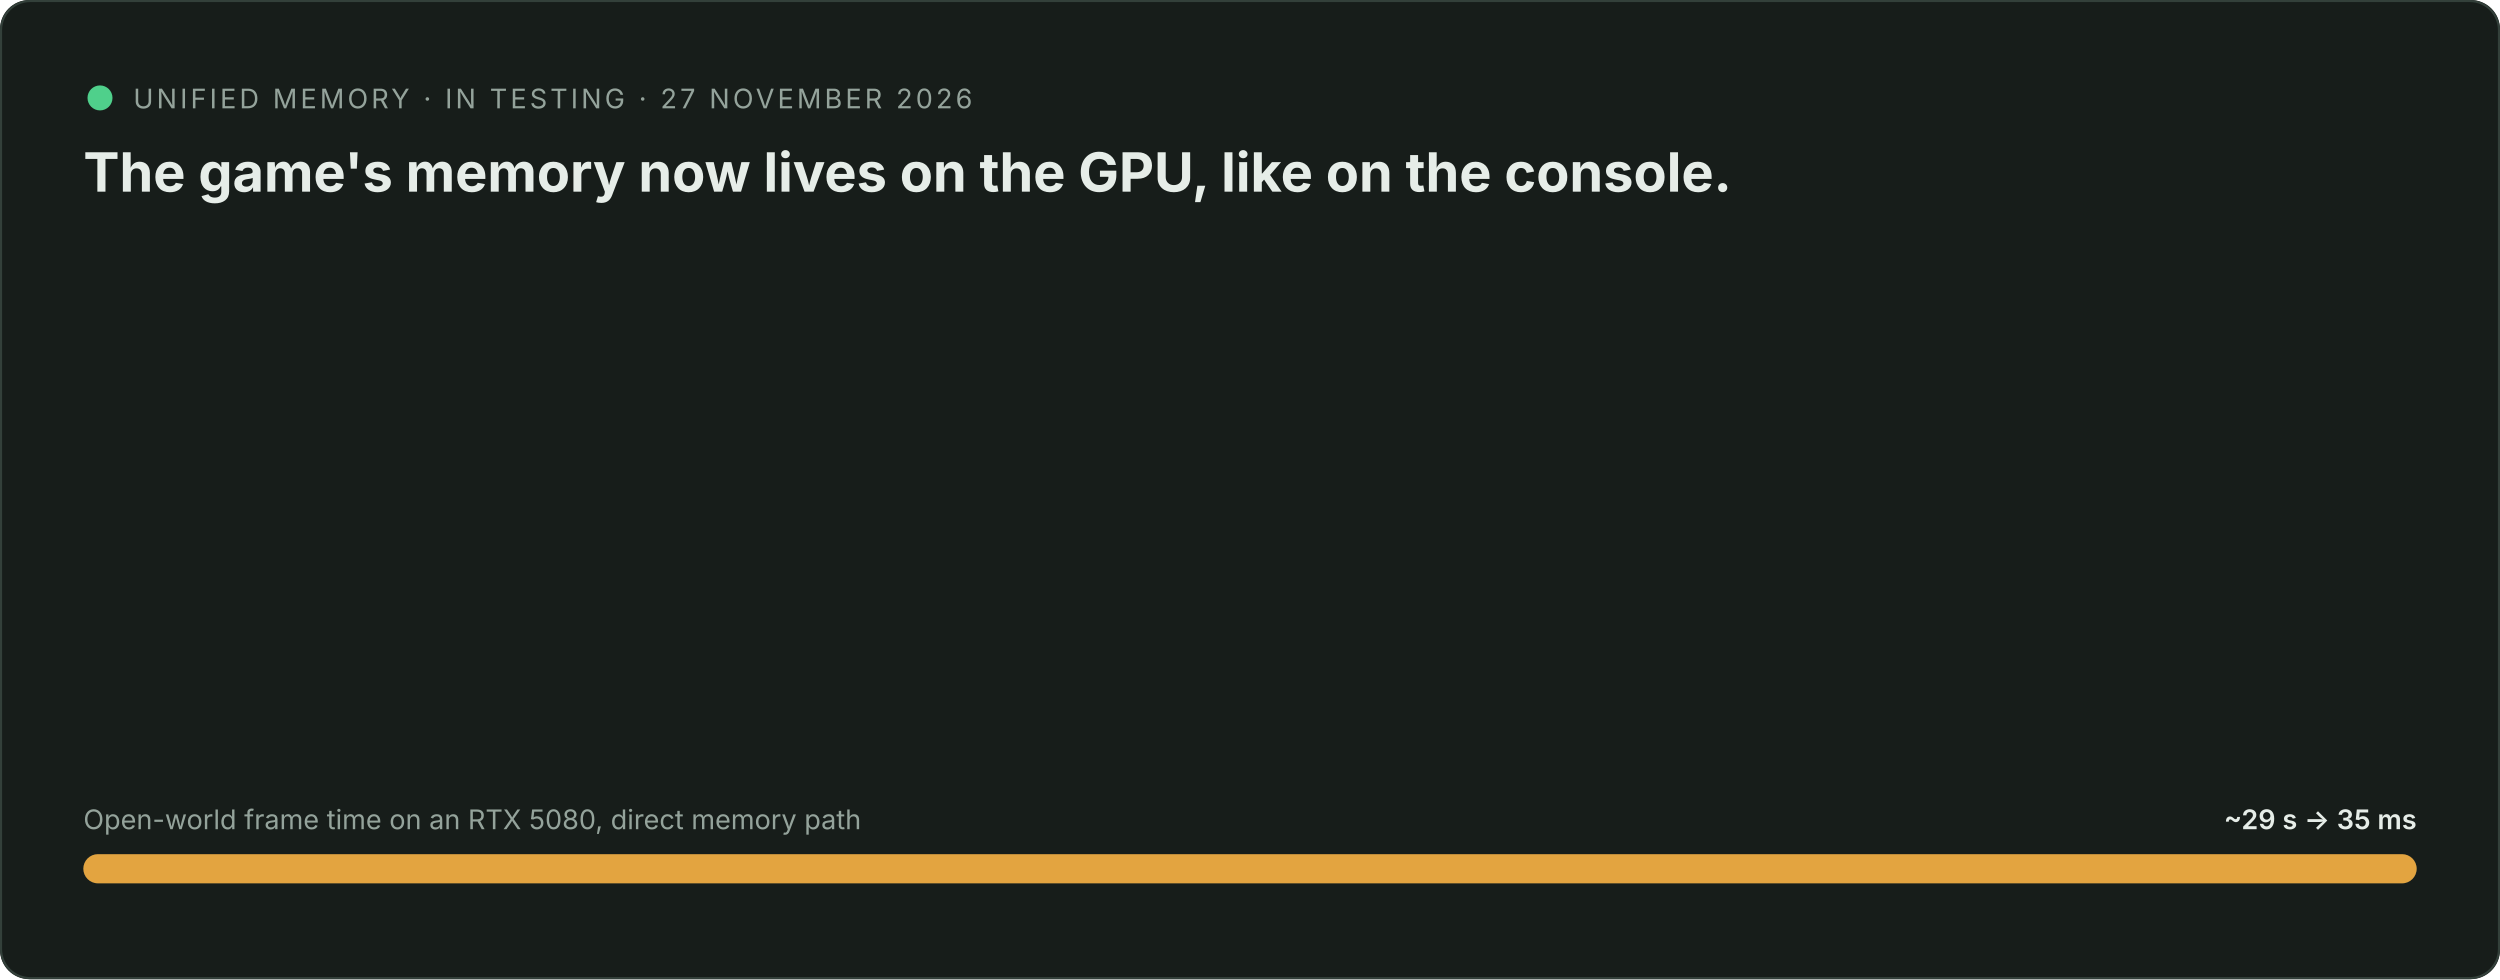
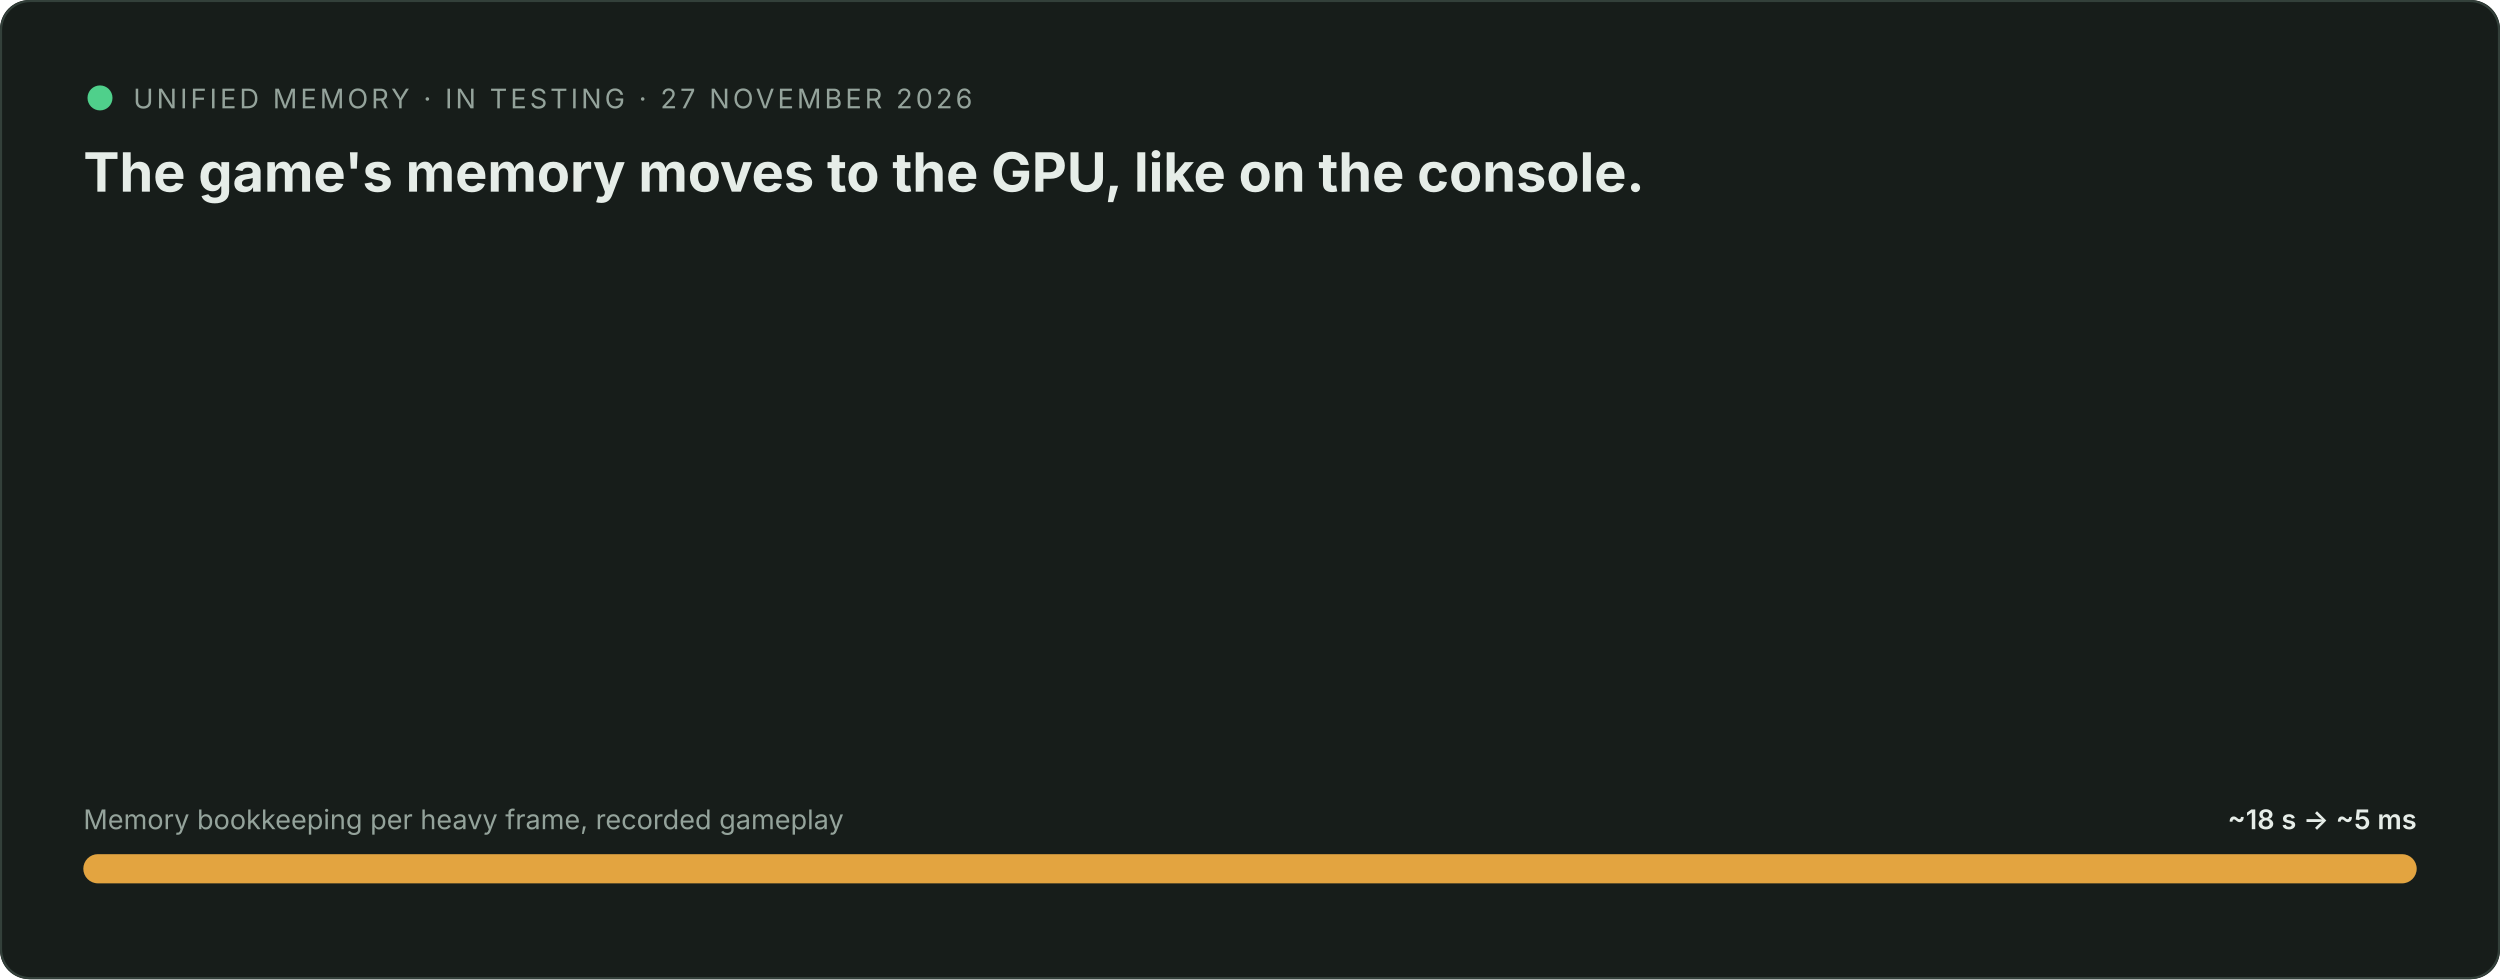
- <svg xmlns="http://www.w3.org/2000/svg" width="1200" height="470" viewBox="0 0 1200 470" role="img" aria-label="Unified memory, in testing: about 30 fps in the open world on first stretches, 35 ms a frame over 100 frames on an RTX 5080; 22 ms of GPU work per open-world frame with the game's data in video memory; 4 times faster than the copy loop; 3,000 times less memory bookkeeping per frame on recorded gameplay; 42 seconds from launch to the open world with loading screens at 30 fps; 121 million descriptor rows checked with zero errors; open-world frame time on the direct path from about 29 seconds to 35 milliseconds.">
+ <svg xmlns="http://www.w3.org/2000/svg" width="1200" height="470" viewBox="0 0 1200 470" role="img" aria-label="Unified memory, in testing: 22 ms of GPU work per open-world frame measured with the game's data in video memory; loading screens and intro locked at 30 fps on the new direct memory path; 3,000 times less memory bookkeeping per frame on recorded gameplay; one command list per game command list again; 0.18 ms to answer any memory alias question; 121 million descriptor rows checked with zero errors.">
  <rect width="1200" height="470" rx="14" fill="#171d1a" />
  <rect x="0.5" y="0.5" width="1199" height="469" rx="14" fill="none" stroke="#33403a" />
  <circle cx="48" cy="47" r="6" fill="#4fd08b">
    <animate attributeName="opacity" values="1;0.25;1" dur="1.6s" repeatCount="indefinite" />
  </circle>
  <text x="64" y="52" font-family="Segoe UI Variable Display, Segoe UI, Inter, Helvetica, Arial, sans-serif" font-size="13" letter-spacing="1.5" fill="#94a39b">UNIFIED MEMORY · IN TESTING · 27 NOVEMBER 2026</text>
-   <text x="40" y="92" font-family="Segoe UI Variable Display, Segoe UI, Inter, Helvetica, Arial, sans-serif" font-size="26" font-weight="700" fill="#e6ede8">The game's memory now lives on the GPU, like on the console.</text>
+   <text x="40" y="92" font-family="Segoe UI Variable Display, Segoe UI, Inter, Helvetica, Arial, sans-serif" font-size="26" font-weight="700" fill="#e6ede8">The game's memory moves to the GPU, like on the console.</text>
  <g opacity="0">
    <animate attributeName="opacity" from="0" to="1" begin="0.15s" dur="0.5s" fill="freeze" />
    <animateTransform attributeName="transform" type="translate" from="0 14" to="0 0" begin="0.15s" dur="0.5s" fill="freeze" />
    <rect x="40" y="120" width="360" height="118" rx="12" fill="#1f2622" stroke="#33403a" stroke-width="1.5" />
-     <text x="64" y="176" font-family="Segoe UI Variable Display, Segoe UI, Inter, Helvetica, Arial, sans-serif" font-size="40" font-weight="700" fill="#4fd08b">~30 fps</text>
-     <text x="64" y="204" font-family="Segoe UI Variable Display, Segoe UI, Inter, Helvetica, Arial, sans-serif" font-size="15" font-weight="600" fill="#e6ede8">in the open world, first stretches</text>
-     <text x="64" y="224" font-family="Segoe UI Variable Display, Segoe UI, Inter, Helvetica, Arial, sans-serif" font-size="13" fill="#94a39b">35 ms a frame over 100 frames, RTX 5080</text>
+     <text x="64" y="176" font-family="Segoe UI Variable Display, Segoe UI, Inter, Helvetica, Arial, sans-serif" font-size="40" font-weight="700" fill="#4fd08b">22 ms</text>
+     <text x="64" y="204" font-family="Segoe UI Variable Display, Segoe UI, Inter, Helvetica, Arial, sans-serif" font-size="15" font-weight="600" fill="#e6ede8">of GPU work per open-world frame</text>
+     <text x="64" y="224" font-family="Segoe UI Variable Display, Segoe UI, Inter, Helvetica, Arial, sans-serif" font-size="13" fill="#94a39b">measured with the game's data in video memory</text>
  </g>
  <g opacity="0">
    <animate attributeName="opacity" from="0" to="1" begin="0.33s" dur="0.5s" fill="freeze" />
    <animateTransform attributeName="transform" type="translate" from="0 14" to="0 0" begin="0.33s" dur="0.5s" fill="freeze" />
    <rect x="430" y="120" width="360" height="118" rx="12" fill="#1f2622" stroke="#33403a" stroke-width="1.5" />
-     <text x="454" y="176" font-family="Segoe UI Variable Display, Segoe UI, Inter, Helvetica, Arial, sans-serif" font-size="40" font-weight="700" fill="#4fd08b">22 ms</text>
-     <text x="454" y="204" font-family="Segoe UI Variable Display, Segoe UI, Inter, Helvetica, Arial, sans-serif" font-size="15" font-weight="600" fill="#e6ede8">of GPU work per open-world frame</text>
-     <text x="454" y="224" font-family="Segoe UI Variable Display, Segoe UI, Inter, Helvetica, Arial, sans-serif" font-size="13" fill="#94a39b">with the game's data in video memory</text>
+     <text x="454" y="176" font-family="Segoe UI Variable Display, Segoe UI, Inter, Helvetica, Arial, sans-serif" font-size="40" font-weight="700" fill="#4fd08b">30 fps</text>
+     <text x="454" y="204" font-family="Segoe UI Variable Display, Segoe UI, Inter, Helvetica, Arial, sans-serif" font-size="15" font-weight="600" fill="#e6ede8">loading screens and intro, locked</text>
+     <text x="454" y="224" font-family="Segoe UI Variable Display, Segoe UI, Inter, Helvetica, Arial, sans-serif" font-size="13" fill="#94a39b">on the new direct memory path</text>
  </g>
  <g opacity="0">
    <animate attributeName="opacity" from="0" to="1" begin="0.51s" dur="0.5s" fill="freeze" />
    <animateTransform attributeName="transform" type="translate" from="0 14" to="0 0" begin="0.51s" dur="0.5s" fill="freeze" />
    <rect x="820" y="120" width="360" height="118" rx="12" fill="#1f2622" stroke="#33403a" stroke-width="1.5" />
-     <text x="844" y="176" font-family="Segoe UI Variable Display, Segoe UI, Inter, Helvetica, Arial, sans-serif" font-size="40" font-weight="700" fill="#4fd08b">4×</text>
-     <text x="844" y="204" font-family="Segoe UI Variable Display, Segoe UI, Inter, Helvetica, Arial, sans-serif" font-size="15" font-weight="600" fill="#e6ede8">faster than the copy loop</text>
-     <text x="844" y="224" font-family="Segoe UI Variable Display, Segoe UI, Inter, Helvetica, Arial, sans-serif" font-size="13" fill="#94a39b">open world: ~140 ms → 35 ms a frame</text>
+     <text x="844" y="176" font-family="Segoe UI Variable Display, Segoe UI, Inter, Helvetica, Arial, sans-serif" font-size="40" font-weight="700" fill="#4fd08b">3,000×</text>
+     <text x="844" y="204" font-family="Segoe UI Variable Display, Segoe UI, Inter, Helvetica, Arial, sans-serif" font-size="15" font-weight="600" fill="#e6ede8">less memory bookkeeping per frame</text>
+     <text x="844" y="224" font-family="Segoe UI Variable Display, Segoe UI, Inter, Helvetica, Arial, sans-serif" font-size="13" fill="#94a39b">~18 s → ~5 ms on recorded gameplay</text>
  </g>
  <g opacity="0">
    <animate attributeName="opacity" from="0" to="1" begin="0.69s" dur="0.5s" fill="freeze" />
    <animateTransform attributeName="transform" type="translate" from="0 14" to="0 0" begin="0.69s" dur="0.5s" fill="freeze" />
    <rect x="40" y="260" width="360" height="118" rx="12" fill="#1f2622" stroke="#33403a" stroke-width="1.5" />
-     <text x="64" y="316" font-family="Segoe UI Variable Display, Segoe UI, Inter, Helvetica, Arial, sans-serif" font-size="40" font-weight="700" fill="#4fd08b">3,000×</text>
-     <text x="64" y="344" font-family="Segoe UI Variable Display, Segoe UI, Inter, Helvetica, Arial, sans-serif" font-size="15" font-weight="600" fill="#e6ede8">less memory bookkeeping per frame</text>
-     <text x="64" y="364" font-family="Segoe UI Variable Display, Segoe UI, Inter, Helvetica, Arial, sans-serif" font-size="13" fill="#94a39b">~18 s → ~5 ms on recorded gameplay</text>
+     <text x="64" y="316" font-family="Segoe UI Variable Display, Segoe UI, Inter, Helvetica, Arial, sans-serif" font-size="40" font-weight="700" fill="#4fd08b">1 list</text>
+     <text x="64" y="344" font-family="Segoe UI Variable Display, Segoe UI, Inter, Helvetica, Arial, sans-serif" font-size="15" font-weight="600" fill="#e6ede8">per game command list again</text>
+     <text x="64" y="364" font-family="Segoe UI Variable Display, Segoe UI, Inter, Helvetica, Arial, sans-serif" font-size="13" fill="#94a39b">driver command memory: GB → MB</text>
  </g>
  <g opacity="0">
    <animate attributeName="opacity" from="0" to="1" begin="0.87s" dur="0.5s" fill="freeze" />
    <animateTransform attributeName="transform" type="translate" from="0 14" to="0 0" begin="0.87s" dur="0.5s" fill="freeze" />
    <rect x="430" y="260" width="360" height="118" rx="12" fill="#1f2622" stroke="#33403a" stroke-width="1.5" />
-     <text x="454" y="316" font-family="Segoe UI Variable Display, Segoe UI, Inter, Helvetica, Arial, sans-serif" font-size="40" font-weight="700" fill="#4fd08b">42 s</text>
-     <text x="454" y="344" font-family="Segoe UI Variable Display, Segoe UI, Inter, Helvetica, Arial, sans-serif" font-size="15" font-weight="600" fill="#e6ede8">from launch to the open world</text>
-     <text x="454" y="364" font-family="Segoe UI Variable Display, Segoe UI, Inter, Helvetica, Arial, sans-serif" font-size="13" fill="#94a39b">loading screens at a locked 30 fps</text>
+     <text x="454" y="316" font-family="Segoe UI Variable Display, Segoe UI, Inter, Helvetica, Arial, sans-serif" font-size="40" font-weight="700" fill="#4fd08b">0.18 ms</text>
+     <text x="454" y="344" font-family="Segoe UI Variable Display, Segoe UI, Inter, Helvetica, Arial, sans-serif" font-size="15" font-weight="600" fill="#e6ede8">to answer any memory alias question</text>
+     <text x="454" y="364" font-family="Segoe UI Variable Display, Segoe UI, Inter, Helvetica, Arial, sans-serif" font-size="13" fill="#94a39b">over all of the game memory (was 1.1 ms)</text>
  </g>
  <g opacity="0">
    <animate attributeName="opacity" from="0" to="1" begin="1.05s" dur="0.5s" fill="freeze" />
    <animateTransform attributeName="transform" type="translate" from="0 14" to="0 0" begin="1.05s" dur="0.5s" fill="freeze" />
    <rect x="820" y="260" width="360" height="118" rx="12" fill="#1f2622" stroke="#33403a" stroke-width="1.5" />
    <text x="844" y="316" font-family="Segoe UI Variable Display, Segoe UI, Inter, Helvetica, Arial, sans-serif" font-size="40" font-weight="700" fill="#4fd08b">121M</text>
    <text x="844" y="344" font-family="Segoe UI Variable Display, Segoe UI, Inter, Helvetica, Arial, sans-serif" font-size="15" font-weight="600" fill="#e6ede8">descriptor rows checked, 0 errors</text>
    <text x="844" y="364" font-family="Segoe UI Variable Display, Segoe UI, Inter, Helvetica, Arial, sans-serif" font-size="13" fill="#94a39b">against recorded real gameplay</text>
  </g>
-   <text x="40" y="398" font-family="Segoe UI Variable Display, Segoe UI, Inter, Helvetica, Arial, sans-serif" font-size="13" fill="#94a39b">Open-world frame time on an RTX 5080, direct memory path</text>
+   <text x="40" y="398" font-family="Segoe UI Variable Display, Segoe UI, Inter, Helvetica, Arial, sans-serif" font-size="13" fill="#94a39b">Memory bookkeeping per heavy frame, recorded gameplay</text>
  <rect x="40" y="410" width="1120" height="14" rx="7" fill="#2a332e" />
  <rect x="40" y="410" width="1120" height="14" rx="7" fill="#e3a440">
    <animate attributeName="width" values="1120;1120;14;14" keyTimes="0;0.25;0.6;1" dur="6s" repeatCount="indefinite" />
    <animate attributeName="fill" values="#e3a440;#e3a440;#4fd08b;#4fd08b" keyTimes="0;0.25;0.6;1" dur="6s" repeatCount="indefinite" />
  </rect>
-   <text x="1160" y="398" text-anchor="end" font-family="Segoe UI Variable Display, Segoe UI, Inter, Helvetica, Arial, sans-serif" font-size="13" font-weight="600" fill="#e6ede8">~29 s → 35 ms</text>
+   <text x="1160" y="398" text-anchor="end" font-family="Segoe UI Variable Display, Segoe UI, Inter, Helvetica, Arial, sans-serif" font-size="13" font-weight="600" fill="#e6ede8">~18 s → ~5 ms</text>
</svg>
